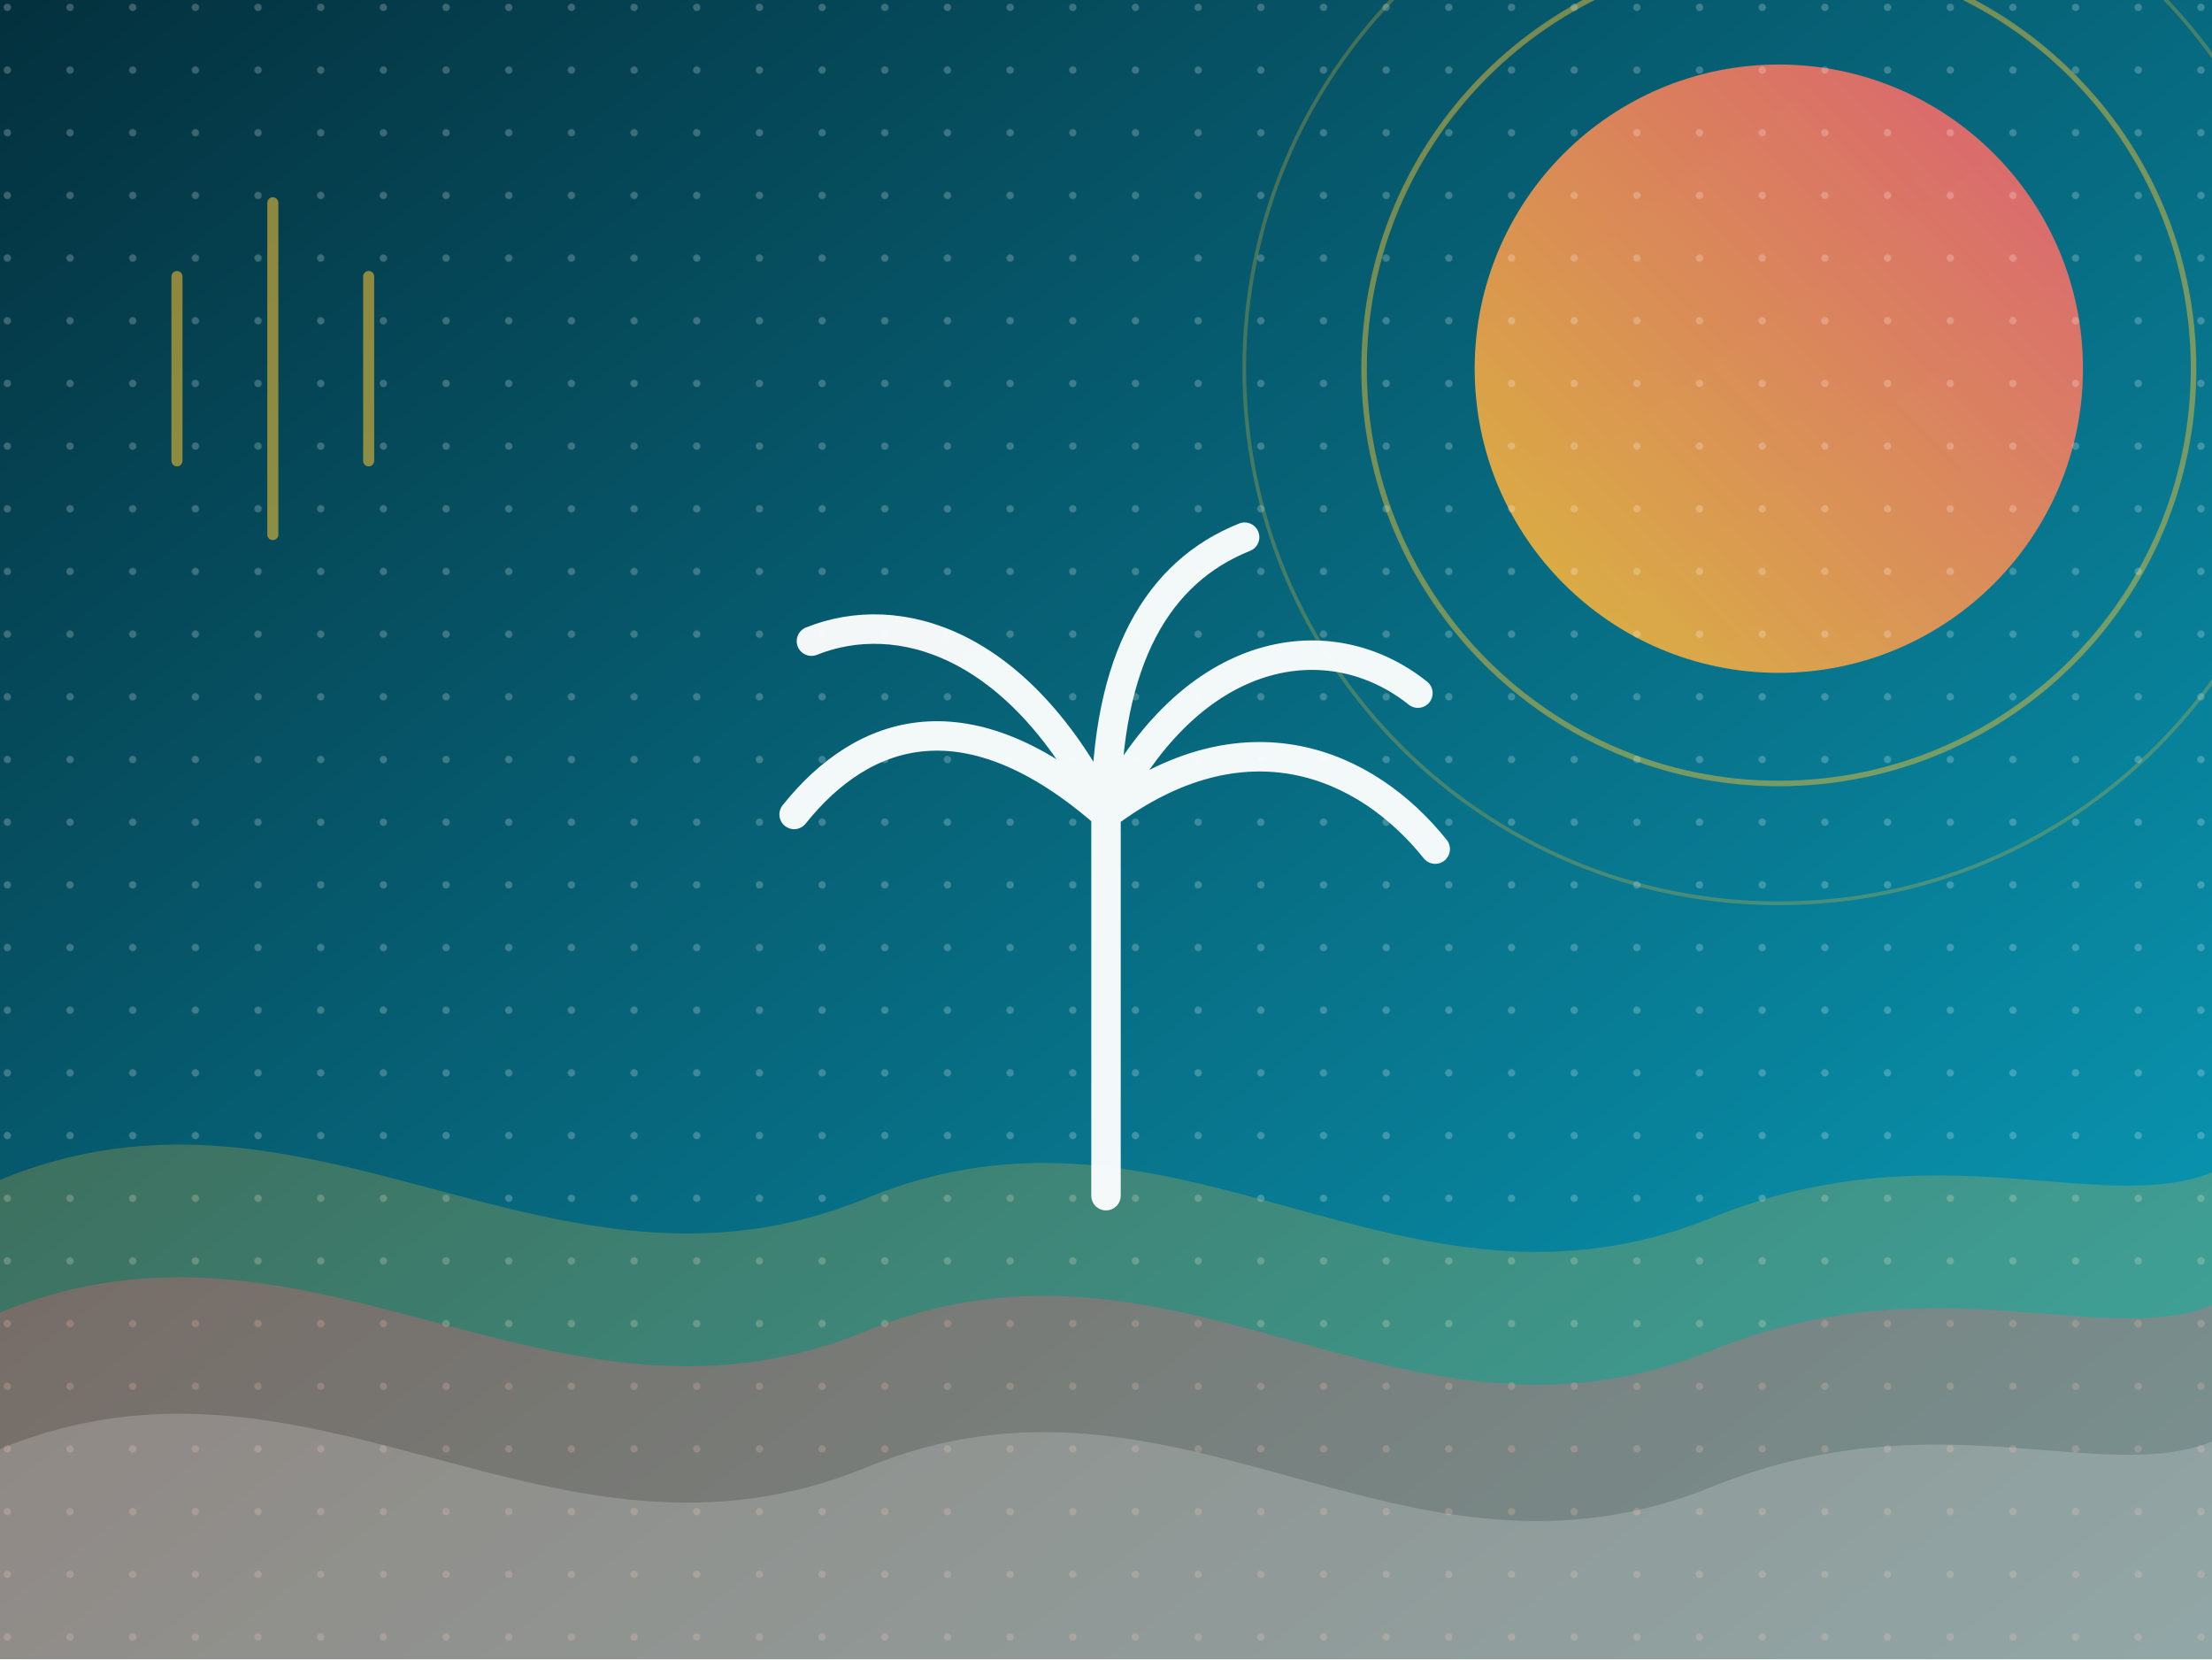
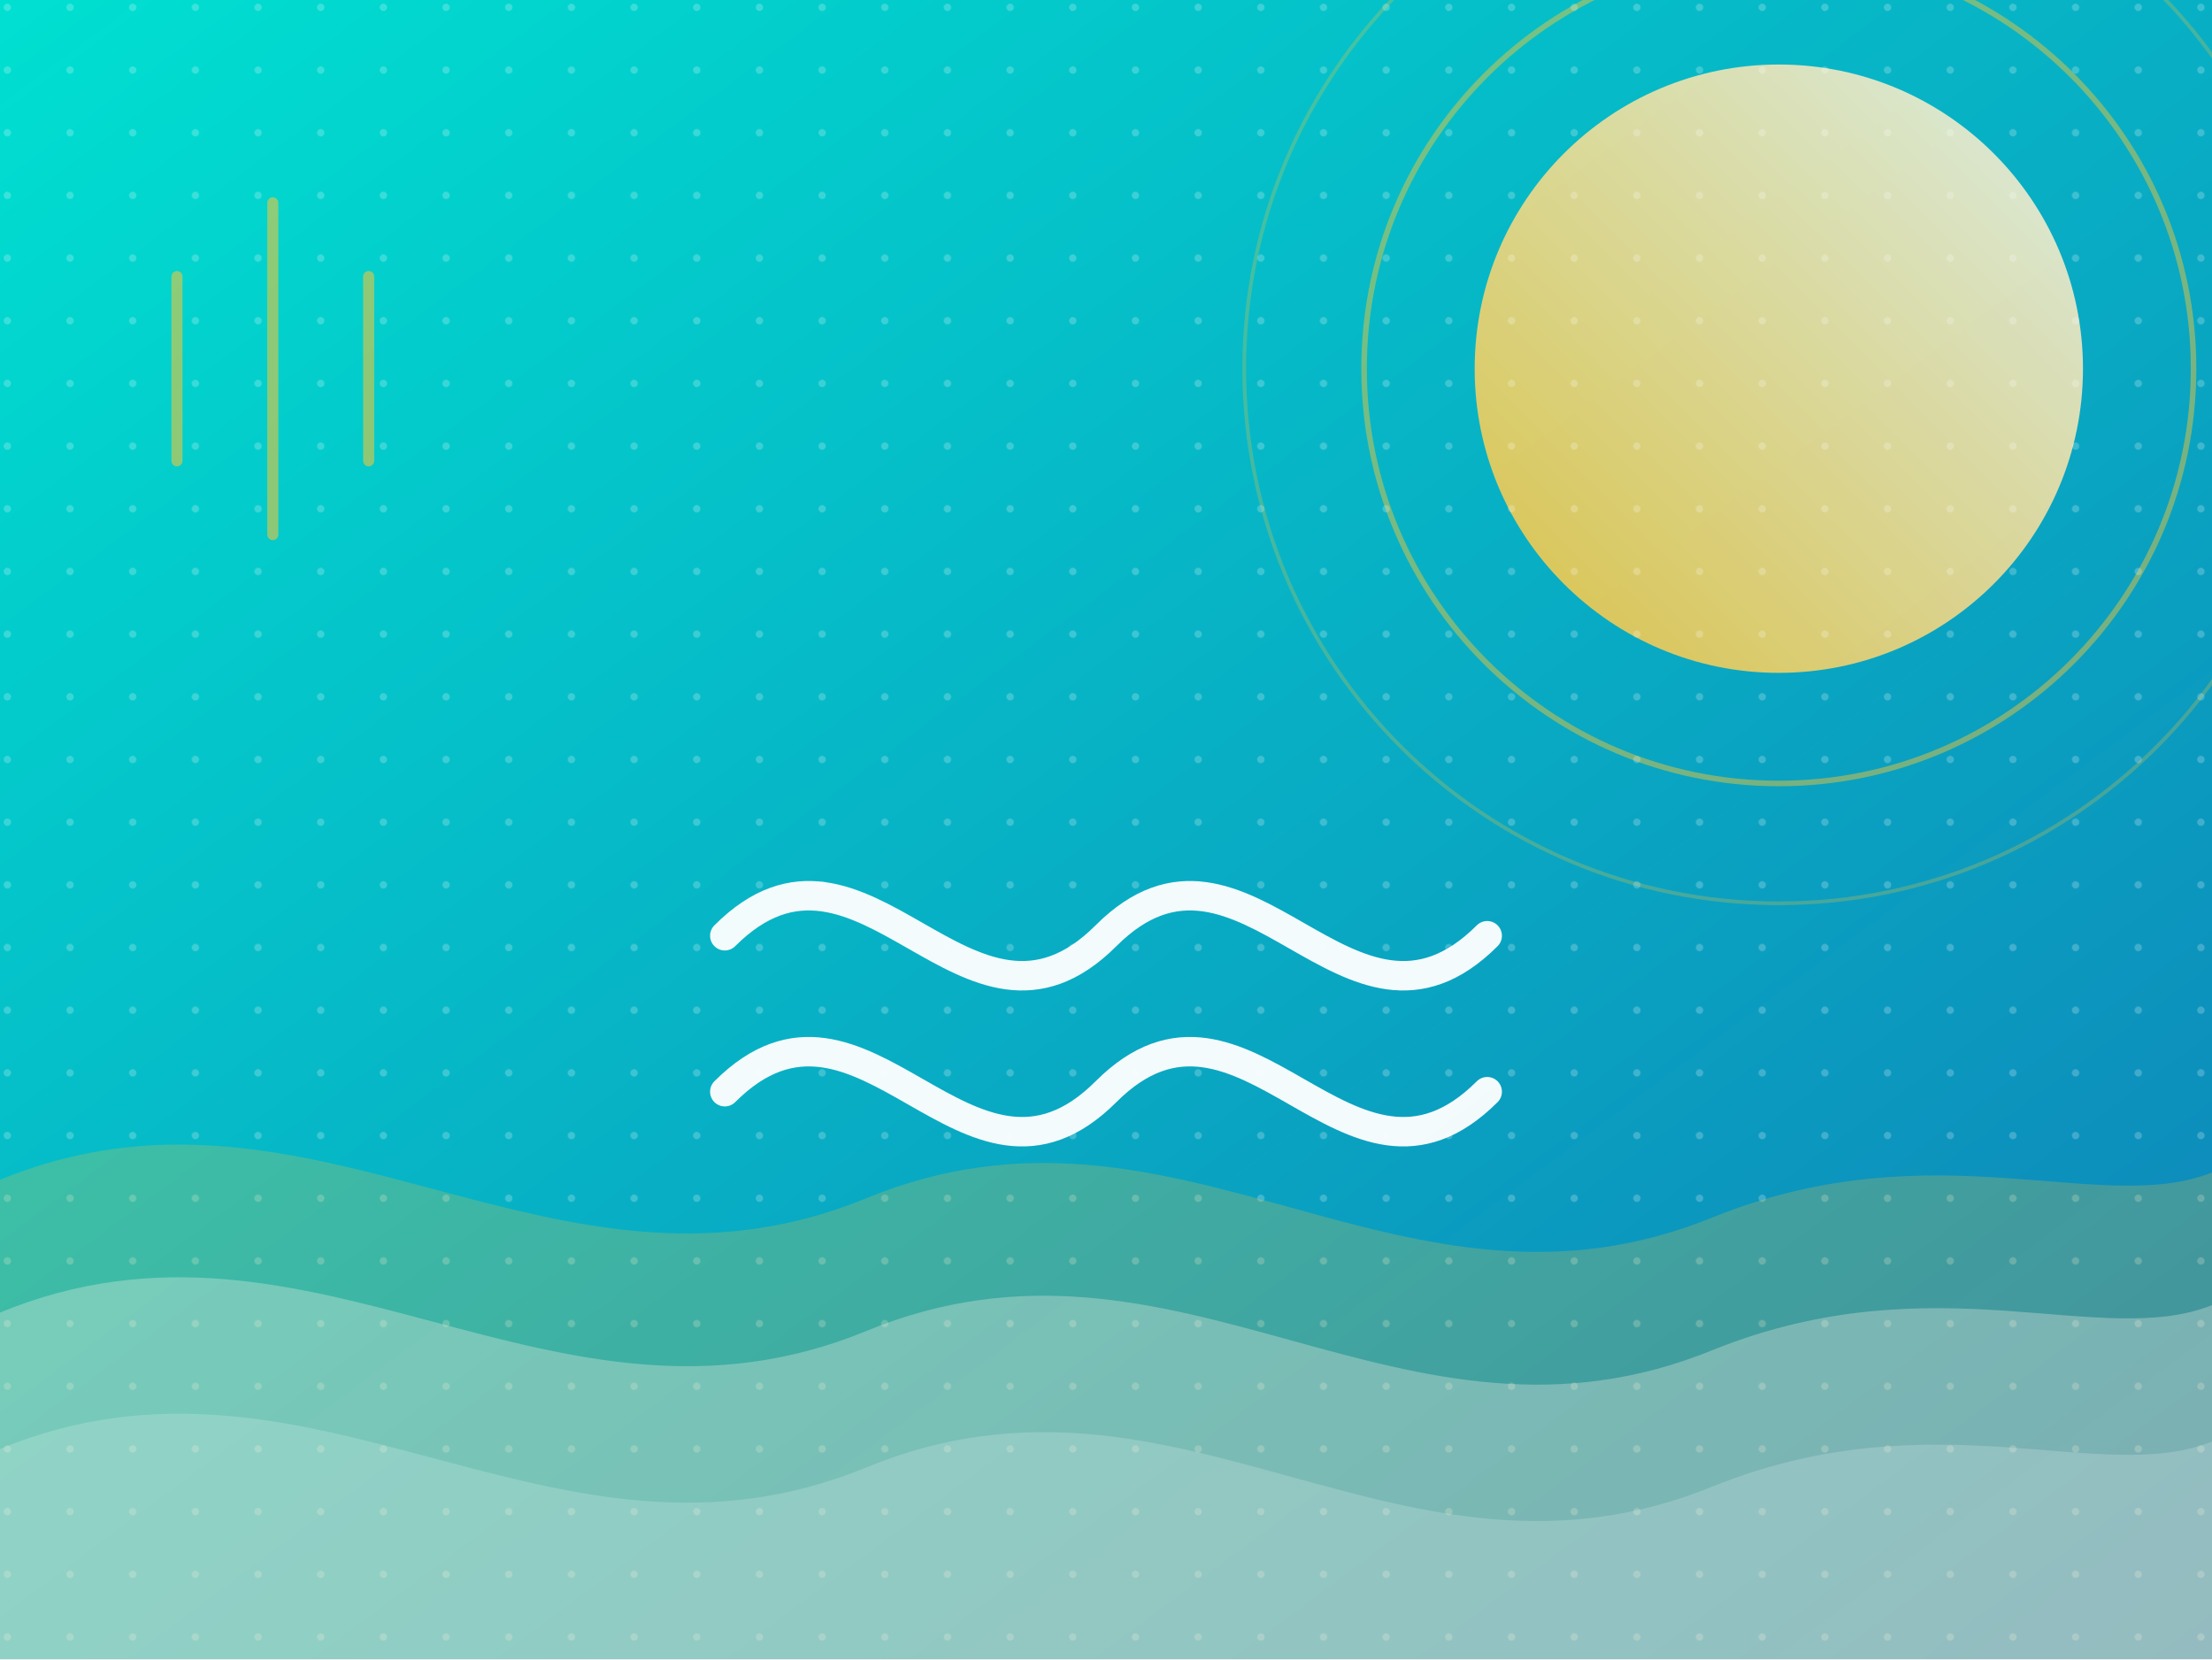
- <svg xmlns="http://www.w3.org/2000/svg" viewBox="0 0 1200 900" width="1200" height="900" role="img" aria-label="hero southbeach">
+ <svg xmlns="http://www.w3.org/2000/svg" viewBox="0 0 1200 900" width="1200" height="900" role="img" aria-label="adv speedboat">
  <defs>
    <linearGradient id="g1" x1="0" y1="0" x2="1" y2="1">
-       <stop offset="0" stop-color="#04303d" />
-       <stop offset="1" stop-color="#0aa2c0" />
+       <stop offset="0" stop-color="#00e0d1" />
+       <stop offset="1" stop-color="#0f7fb8" />
    </linearGradient>
    <linearGradient id="g2" x1="0" y1="1" x2="1" y2="0">
      <stop offset="0" stop-color="#ffc531" />
-       <stop offset="1" stop-color="#ff5d73" />
+       <stop offset="1" stop-color="#fff6e9" />
    </linearGradient>
    <pattern id="dots" width="34" height="34" patternUnits="userSpaceOnUse">
      <circle cx="4" cy="4" r="2" fill="#ffffff" opacity=".22" />
    </pattern>
  </defs>
  <rect width="1200" height="900" fill="url(#g1)" />
  <circle cx="965" cy="200" r="165" fill="url(#g2)" opacity=".85" />
  <circle cx="965" cy="200" r="225" fill="none" stroke="#ffc531" stroke-width="3" opacity=".45" />
  <circle cx="965" cy="200" r="290" fill="none" stroke="#ffc531" stroke-width="2" opacity=".25" />
  <rect width="1200" height="900" fill="url(#dots)" />
  <path d="M0 640 C170 570 300 720 470 650 C640 580 760 730 930 660 C1050 612 1140 660 1200 636 L1200 900 L0 900 Z" fill="#ffc531" opacity=".22" />
-   <path d="M0 712 C170 642 300 792 470 722 C640 652 760 802 930 732 C1050 684 1140 732 1200 708 L1200 900 L0 900 Z" fill="#ff5d73" opacity=".3" />
+   <path d="M0 712 C170 642 300 792 470 722 C640 652 760 802 930 732 C1050 684 1140 732 1200 708 L1200 900 L0 900 Z" fill="#fff6e9" opacity=".3" />
  <path d="M0 786 C170 716 300 866 470 796 C640 726 760 876 930 806 C1050 758 1140 806 1200 782 L1200 900 L0 900 Z" fill="#ffffff" opacity=".18" />
  <g transform="translate(365 235) scale(4.7)" fill="none" stroke="#ffffff" stroke-width="3.4" stroke-linecap="round" stroke-linejoin="round" opacity=".95">
-     <path d="M50 88 L50 44 M50 44 C34 30 22 34 14 44 M50 44 C40 24 26 20 16 24 M50 44 C60 24 76 22 86 30 M50 44 C66 32 80 38 88 48 M50 44 C50 26 56 16 66 12" />
+     <path d="M6 58 C22 42 34 74 50 58 C66 42 78 74 94 58 M6 76 C22 60 34 92 50 76 C66 60 78 92 94 76" />
  </g>
  <g stroke="#ffc531" stroke-width="6" stroke-linecap="round" opacity=".55">
    <path d="M96 150 L96 250" />
    <path d="M148 110 L148 290" />
    <path d="M200 150 L200 250" />
  </g>
</svg>
